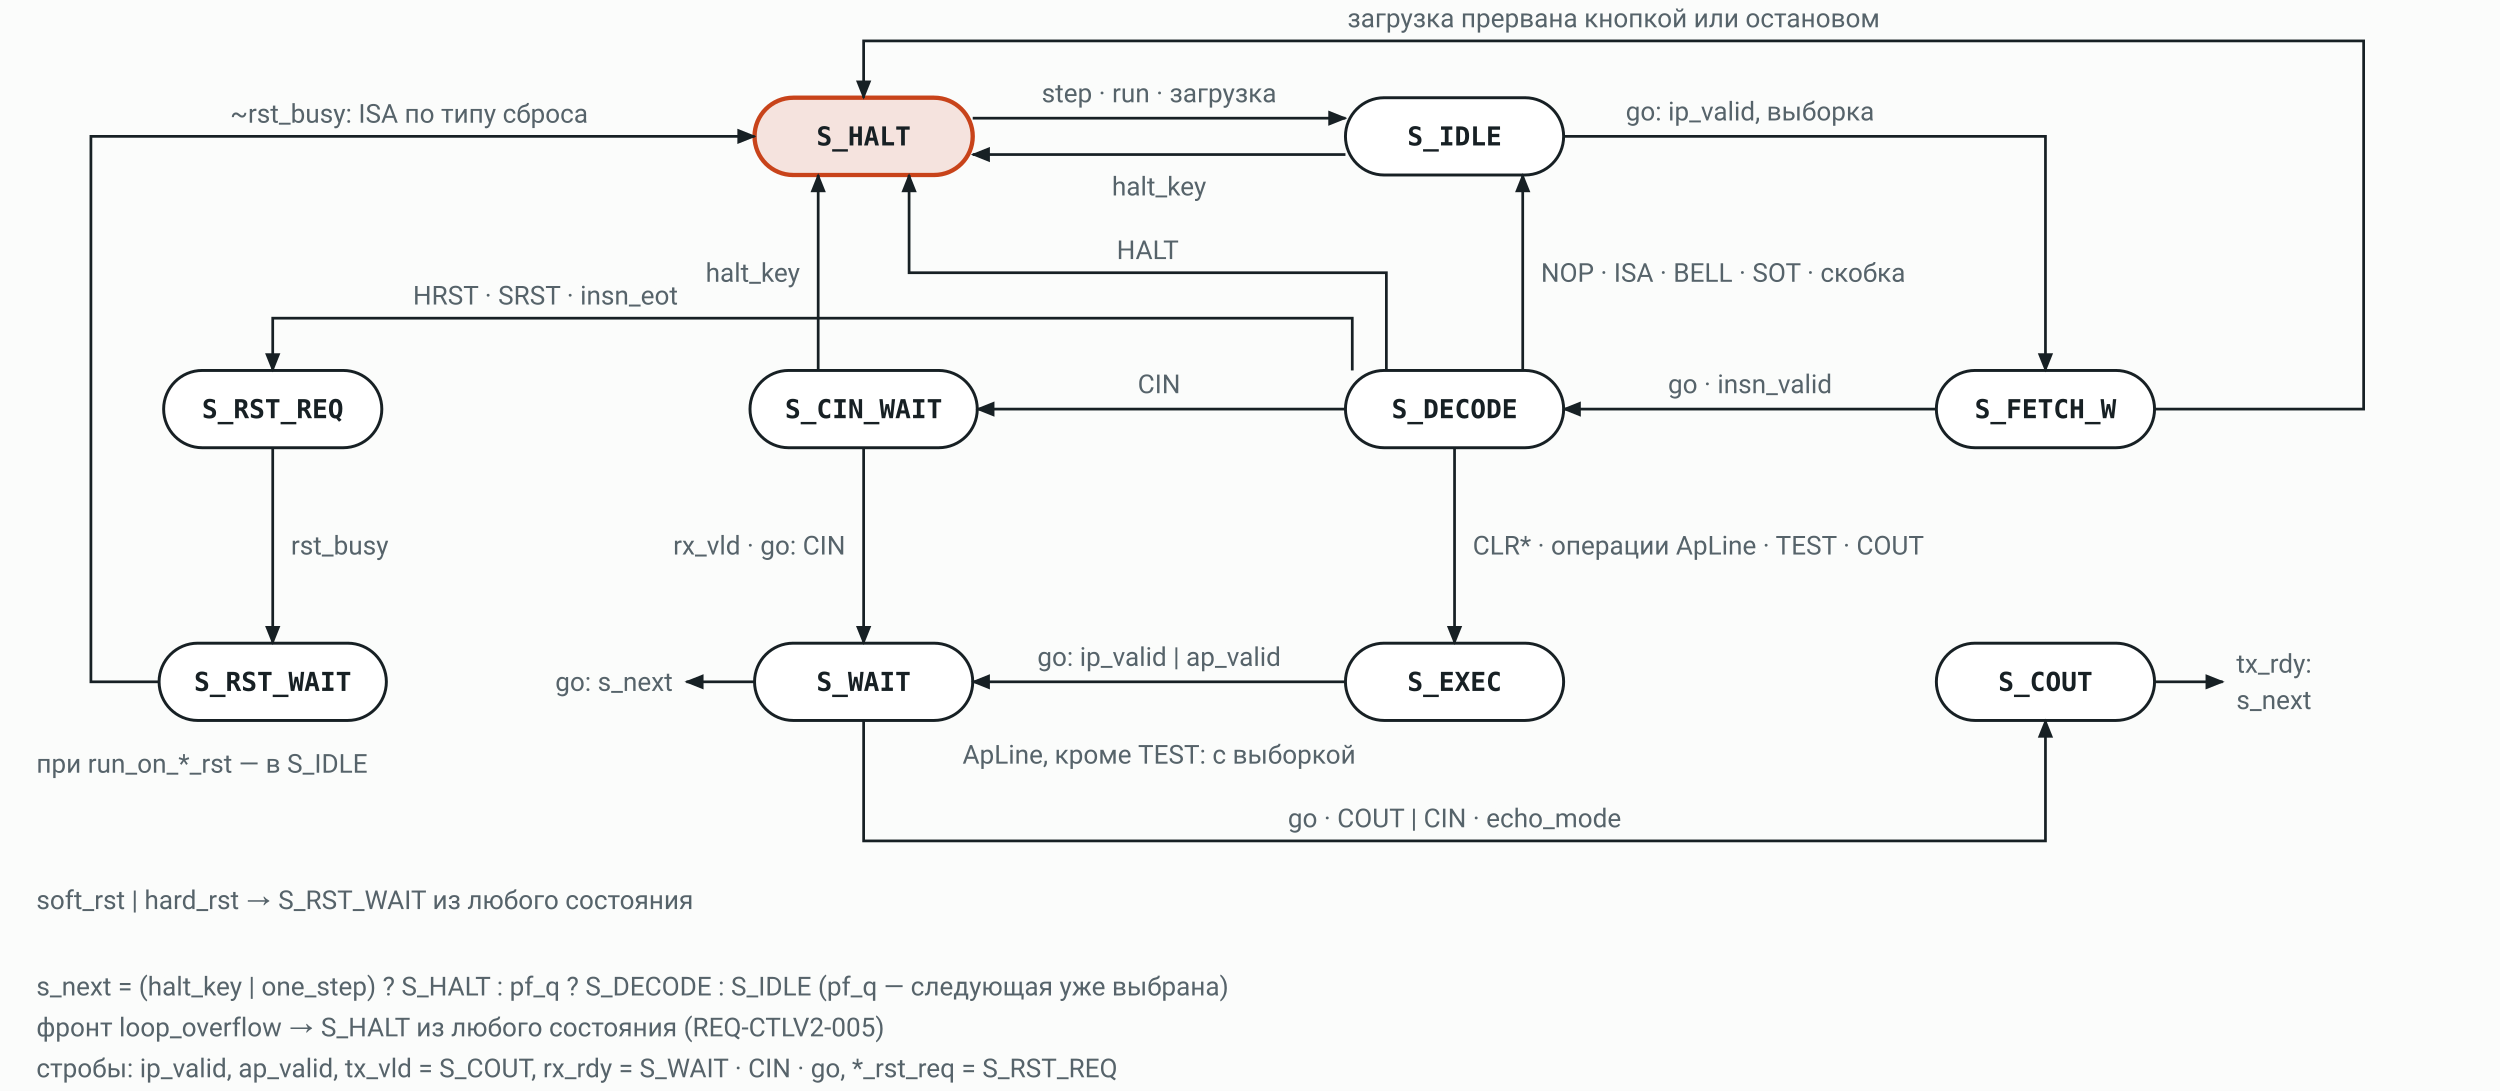
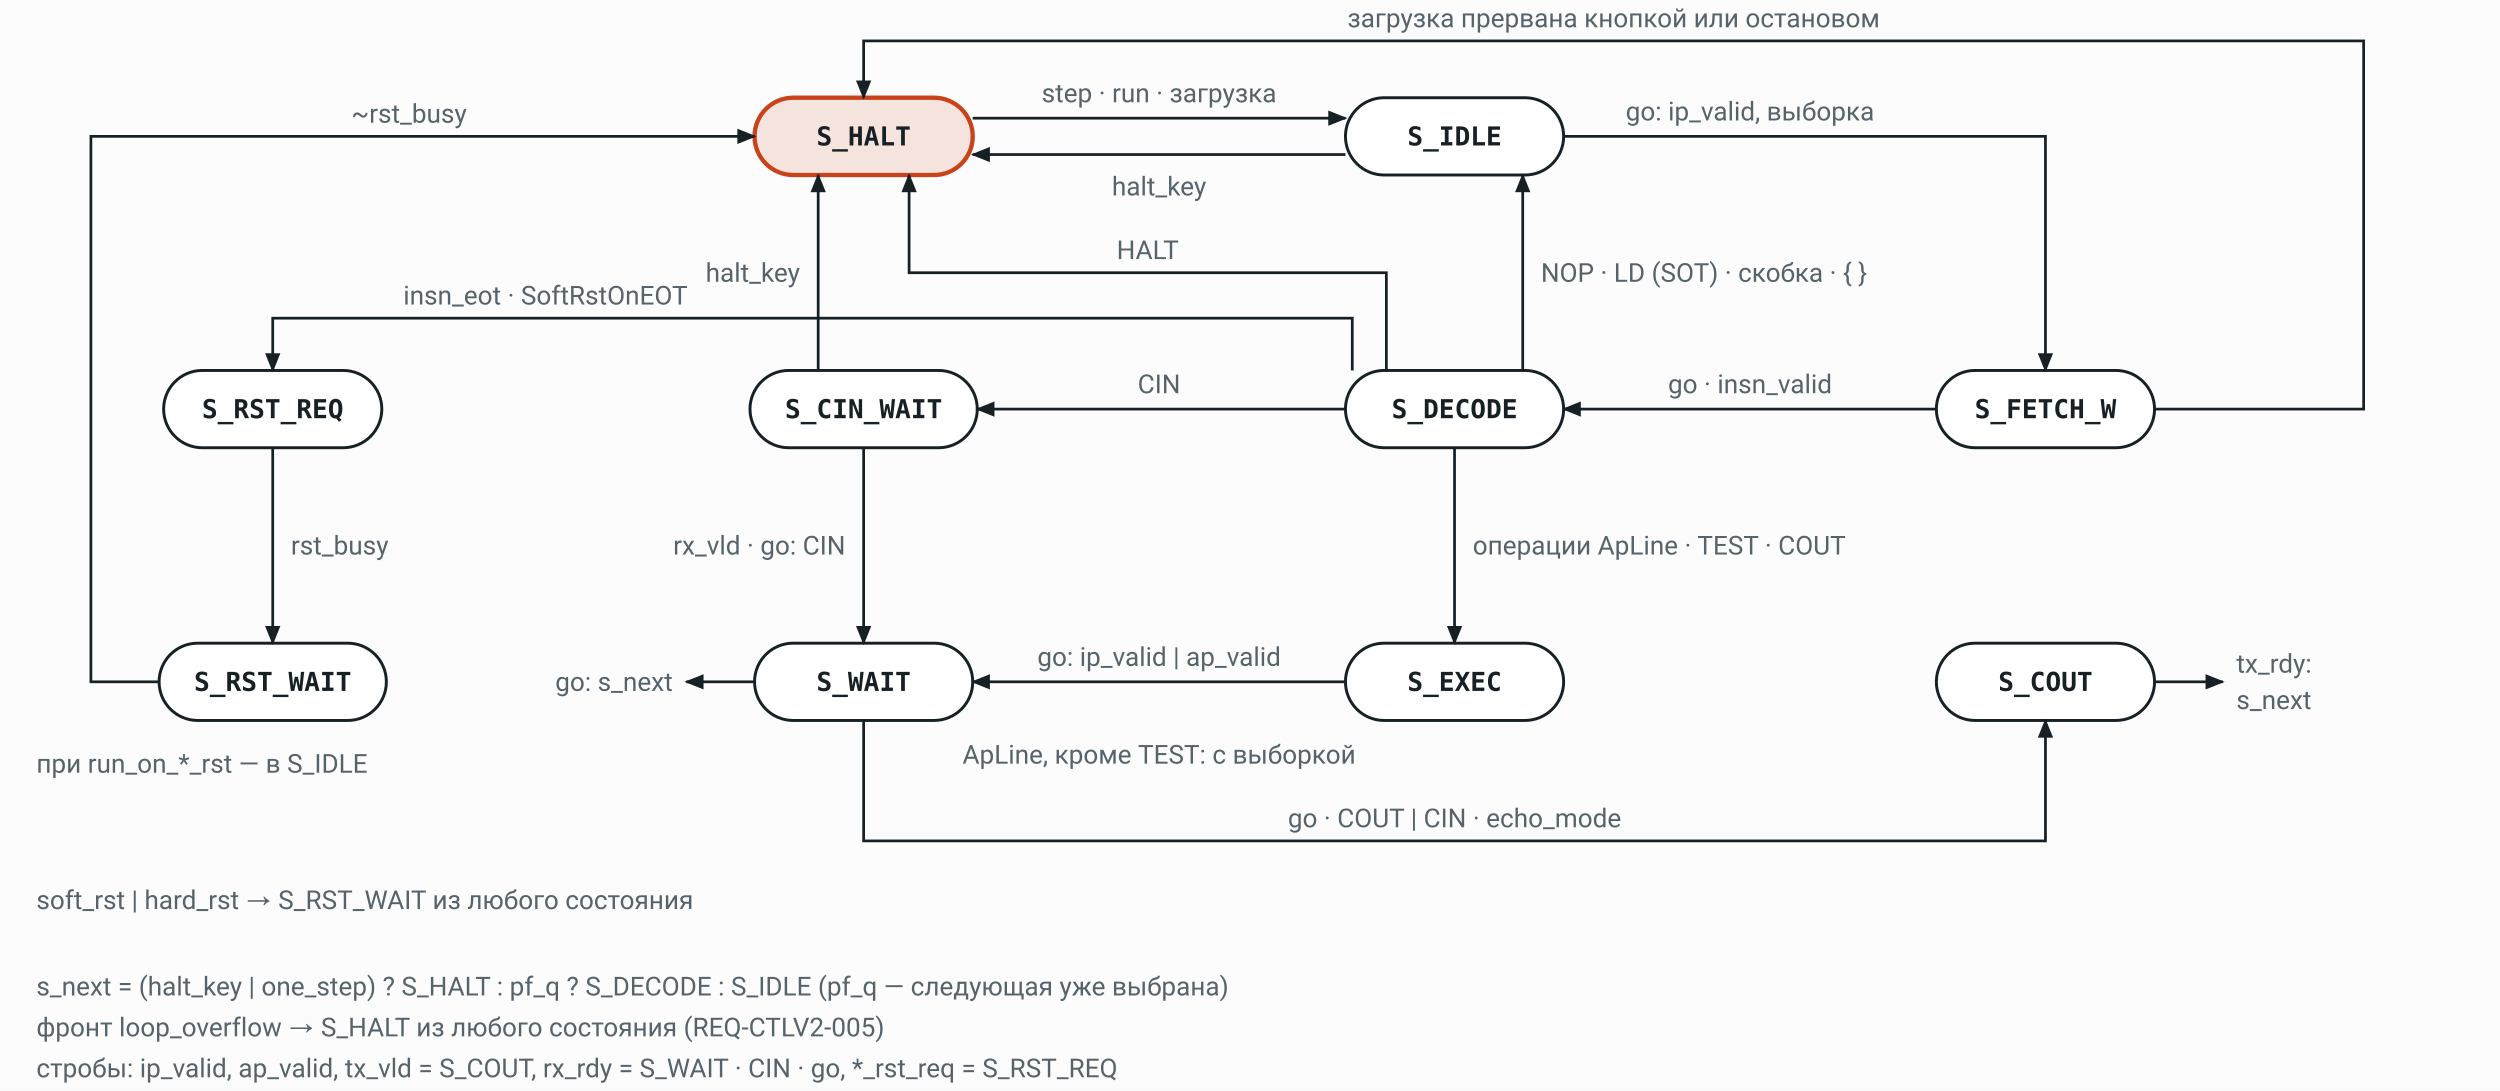
<svg xmlns="http://www.w3.org/2000/svg" viewBox="0 0 1100 480" width="1100" height="480" class="dg" role="img" aria-label="Автомат MachineCtrl: S_IDLE выдаёт выборку, S_DECODE дешифрует, S_EXEC выдаёт одну операцию линии выборки или линии данных (операции ApLine, кроме TEST, — вместе с выборкой следующей), S_WAIT ждёт её окончания; после каждой инструкции — в IDLE, сразу в DECODE, если следующая уже выбрана, или в HALT.">
  <style>
.dg { color: #172024; display: block; height: auto; color: #172024; }
.dg text { fill: currentColor; font-family: "PT Sans", "Segoe UI", Roboto, Helvetica, Arial, sans-serif; font-size: 11px; }
.dg .tt { font-family: "PT Sans Narrow", "Arial Narrow", "Roboto Condensed", Arial, sans-serif; font-weight: 700; font-size: 14px; letter-spacing: 0.02em; }
.dg .tm { font-family: "JetBrains Mono", "DejaVu Sans Mono", Consolas, "Liberation Mono", monospace; font-size: 10.5px; }
.dg .tl { fill: #56636a; font-size: 11.5px; }
.dg .tp { font-family: "JetBrains Mono", "DejaVu Sans Mono", Consolas, "Liberation Mono", monospace; font-size: 11px; }
.dg .tpi { font-family: "JetBrains Mono", "DejaVu Sans Mono", Consolas, "Liberation Mono", monospace; font-size: 10px; fill: #56636a; }
.dg .tn { fill: #56636a; font-size: 10.5px; }
.dg .tg { font-family: "JetBrains Mono", "DejaVu Sans Mono", Consolas, "Liberation Mono", monospace; font-size: 13px; font-weight: 700; }
.dg .ts { font-family: "JetBrains Mono", "DejaVu Sans Mono", Consolas, "Liberation Mono", monospace; font-size: 11.5px; font-weight: 600; }
.dg .tf { font-family: "PT Sans Narrow", "Arial Narrow", "Roboto Condensed", Arial, sans-serif; font-size: 13px; letter-spacing: 0.03em; fill: #56636a; }
.dg .tk { font-family: "PT Sans Narrow", "Arial Narrow", "Roboto Condensed", Arial, sans-serif; font-weight: 700; font-size: 14px; }
.dg .ti { font-family: "JetBrains Mono", "DejaVu Sans Mono", Consolas, "Liberation Mono", monospace; font-size: 8.5px; fill: #56636a; }
.dg .tnum { font-family: "JetBrains Mono", "DejaVu Sans Mono", Consolas, "Liberation Mono", monospace; font-size: 11px; font-weight: 700; fill: #c8431a; }
.dg .tacc { fill: #c8431a; font-weight: 700; font-size: 11.5px; }
.dg .blk { fill: #ffffff; stroke: currentColor; stroke-width: 1.2; }
.dg .blk-opt { fill: #ffffff; stroke: currentColor; stroke-width: 1.2; stroke-dasharray: 6 3; }
.dg .blk-acc { fill: rgba(200, 67, 26, 0.13); stroke: #c8431a; stroke-width: 1.6; }
.dg .frame { fill: none; stroke: #56636a; stroke-width: 1; stroke-dasharray: 2 4; }
.dg .w { fill: none; stroke: currentColor; stroke-width: 1.2; }
.dg .wd { fill: none; stroke: currentColor; stroke-width: 1.2; stroke-dasharray: 5 3; }
.dg .wacc { fill: none; stroke: #c8431a; stroke-width: 1.9; }
.dg .wbus { fill: none; stroke: currentColor; stroke-width: 3.2; }
.dg .wthin { fill: none; stroke: #56636a; stroke-width: 1; }
.dg .wv { fill: none; stroke: currentColor; stroke-width: 1.6; }
.dg .wvacc { fill: none; stroke: #c8431a; stroke-width: 2.1; }
.dg .grid { stroke: #c6cfcd; stroke-width: 1; }
.dg .ah { fill: currentColor; }
.dg .ahg { fill: #c8431a; }
.dg .ahw { fill: #a4126e; }
.dg .wwarn { fill: none; stroke: #a4126e; stroke-width: 1.8; stroke-dasharray: 6 3; }
.dg .twarn { fill: #a4126e; font-weight: 700; font-size: 11.5px; }
.dg .tl, .dg .tn, .dg .tacc, .dg .twarn { paint-order: stroke; stroke: #fbfcfb; stroke-width: 4px; stroke-linejoin: round; }
.dg .dot { fill: currentColor; }
.dg .dot-acc { fill: #c8431a; }
.dg .inv { fill: #ffffff; stroke: currentColor; stroke-width: 1.2; }
.dg .st { fill: #ffffff; stroke: currentColor; stroke-width: 1.3; }
.dg .st-acc { fill: rgba(200, 67, 26, 0.13); stroke: #c8431a; stroke-width: 1.9; }
.dg .st-dim { fill: #e3e9e8; stroke: #56636a; stroke-width: 1.1; stroke-dasharray: 4 3; }
.dg .anode { fill: #e3e9e8; stroke: #56636a; stroke-width: 1; }
.dg .kmain { fill: #ffffff; stroke: currentColor; stroke-width: 1.4; }
.dg .kga { fill: #ffffff; stroke: currentColor; stroke-width: 1.2; }
.dg .kgb { fill: #56636a; }
.dg .lit { fill: #c8431a; stroke: #c8431a; }
.dg .halo { fill: rgba(200, 67, 26, 0.13); }
.dg .tgt { fill: none; stroke: #c8431a; stroke-width: 1.3; stroke-dasharray: 3 3; }
.dg .seg { fill: #ffffff; stroke: currentColor; stroke-width: 1.1; }
.dg .seg-acc { fill: rgba(200, 67, 26, 0.13); stroke: #c8431a; stroke-width: 1.4; }
.dg .seg-off { fill: #e3e9e8; stroke: #56636a; stroke-width: 1; }
</style>
  <rect x="0" y="0" width="1100" height="480" fill="#fbfcfb" />
  <defs>
    <marker id="mcfsm-a" viewBox="0 0 10 10" refX="9" refY="5" markerWidth="7" markerHeight="7" orient="auto-start-reverse">
      <path d="M0,1 L10,5 L0,9 z" fill="#172024" stroke="none" stroke-width="0" class="ah" />
    </marker>
    <marker id="mcfsm-ag" viewBox="0 0 10 10" refX="9" refY="5" markerWidth="7" markerHeight="7" orient="auto-start-reverse">
      <path d="M0,1 L10,5 L0,9 z" fill="#c8431a" stroke="none" stroke-width="0" class="ahg" />
    </marker>
    <marker id="mcfsm-aw" viewBox="0 0 10 10" refX="9" refY="5" markerWidth="7" markerHeight="7" orient="auto-start-reverse">
      <path d="M0,1 L10,5 L0,9 z" fill="#a4126e" stroke="none" stroke-width="0" class="ahw" />
    </marker>
  </defs>
  <g transform="translate(0,0)">
    <rect x="332" y="43" width="96" height="34" rx="17" fill="#f5ddd3" stroke="#c8431a" stroke-width="1.9" class="st-acc" />
    <text x="380" y="64" fill="#172024" font-size="11" font-family="sans-serif" class="ts" text-anchor="middle">S_HALT</text>
    <rect x="592" y="43" width="96" height="34" rx="17" fill="#ffffff" stroke="#172024" stroke-width="1.3" class="st" />
    <text x="640" y="64" fill="#172024" font-size="11" font-family="sans-serif" class="ts" text-anchor="middle">S_IDLE</text>
    <rect x="72" y="163" width="96" height="34" rx="17" fill="#ffffff" stroke="#172024" stroke-width="1.3" class="st" />
    <text x="120" y="184" fill="#172024" font-size="11" font-family="sans-serif" class="ts" text-anchor="middle">S_RST_REQ</text>
    <rect x="330" y="163" width="100" height="34" rx="17" fill="#ffffff" stroke="#172024" stroke-width="1.3" class="st" />
    <text x="380" y="184" fill="#172024" font-size="11" font-family="sans-serif" class="ts" text-anchor="middle">S_CIN_WAIT</text>
    <rect x="592" y="163" width="96" height="34" rx="17" fill="#ffffff" stroke="#172024" stroke-width="1.3" class="st" />
    <text x="640" y="184" fill="#172024" font-size="11" font-family="sans-serif" class="ts" text-anchor="middle">S_DECODE</text>
    <rect x="852" y="163" width="96" height="34" rx="17" fill="#ffffff" stroke="#172024" stroke-width="1.3" class="st" />
    <text x="900" y="184" fill="#172024" font-size="11" font-family="sans-serif" class="ts" text-anchor="middle">S_FETCH_W</text>
    <rect x="70" y="283" width="100" height="34" rx="17" fill="#ffffff" stroke="#172024" stroke-width="1.3" class="st" />
    <text x="120" y="304" fill="#172024" font-size="11" font-family="sans-serif" class="ts" text-anchor="middle">S_RST_WAIT</text>
    <rect x="332" y="283" width="96" height="34" rx="17" fill="#ffffff" stroke="#172024" stroke-width="1.3" class="st" />
    <text x="380" y="304" fill="#172024" font-size="11" font-family="sans-serif" class="ts" text-anchor="middle">S_WAIT</text>
    <rect x="592" y="283" width="96" height="34" rx="17" fill="#ffffff" stroke="#172024" stroke-width="1.3" class="st" />
    <text x="640" y="304" fill="#172024" font-size="11" font-family="sans-serif" class="ts" text-anchor="middle">S_EXEC</text>
    <rect x="852" y="283" width="96" height="34" rx="17" fill="#ffffff" stroke="#172024" stroke-width="1.3" class="st" />
    <text x="900" y="304" fill="#172024" font-size="11" font-family="sans-serif" class="ts" text-anchor="middle">S_COUT</text>
    <polyline points="428,52 592,52" fill="none" stroke="#172024" stroke-width="1.2" class="w" marker-end="url(#mcfsm-a)" />
    <text x="510" y="45" fill="#56636a" font-size="11" font-family="sans-serif" class="tl" text-anchor="middle">step · run · загрузка</text>
    <polyline points="592,68 428,68" fill="none" stroke="#172024" stroke-width="1.2" class="w" marker-end="url(#mcfsm-a)" />
    <text x="510" y="86" fill="#56636a" font-size="11" font-family="sans-serif" class="tl" text-anchor="middle">halt_key</text>
    <polyline points="688,60 900,60 900,163" fill="none" stroke="#172024" stroke-width="1.2" class="w" marker-end="url(#mcfsm-a)" />
    <text x="770" y="53" fill="#56636a" font-size="11" font-family="sans-serif" class="tl" text-anchor="middle">go: ip_valid, выборка</text>
    <polyline points="852,180 688,180" fill="none" stroke="#172024" stroke-width="1.2" class="w" marker-end="url(#mcfsm-a)" />
    <text x="770" y="173" fill="#56636a" font-size="11" font-family="sans-serif" class="tl" text-anchor="middle">go · insn_valid</text>
    <polyline points="948,180 1040,180 1040,18 380,18 380,43" fill="none" stroke="#172024" stroke-width="1.2" class="w" marker-end="url(#mcfsm-a)" />
    <text x="710" y="12" fill="#56636a" font-size="11" font-family="sans-serif" class="tl" text-anchor="middle">загрузка прервана кнопкой или остановом</text>
    <polyline points="670,163 670,77" fill="none" stroke="#172024" stroke-width="1.2" class="w" marker-end="url(#mcfsm-a)" />
-     <text x="678" y="124" fill="#56636a" font-size="11" font-family="sans-serif" class="tl" text-anchor="start">NOP · ISA · BELL · SOT · скобка</text>
+     <text x="678" y="124" fill="#56636a" font-size="11" font-family="sans-serif" class="tl" text-anchor="start">NOP · LD (SOT) · скобка · { }</text>
    <polyline points="610,163 610,120 400,120 400,77" fill="none" stroke="#172024" stroke-width="1.2" class="w" marker-end="url(#mcfsm-a)" />
    <text x="505" y="114" fill="#56636a" font-size="11" font-family="sans-serif" class="tl" text-anchor="middle">HALT</text>
    <polyline points="595,163 595,140 120,140 120,163" fill="none" stroke="#172024" stroke-width="1.2" class="w" marker-end="url(#mcfsm-a)" />
-     <text x="240" y="134" fill="#56636a" font-size="11" font-family="sans-serif" class="tl" text-anchor="middle">HRST · SRST · insn_eot</text>
+     <text x="240" y="134" fill="#56636a" font-size="11" font-family="sans-serif" class="tl" text-anchor="middle">insn_eot · SoftRstOnEOT</text>
    <polyline points="592,180 430,180" fill="none" stroke="#172024" stroke-width="1.2" class="w" marker-end="url(#mcfsm-a)" />
    <text x="510" y="173" fill="#56636a" font-size="11" font-family="sans-serif" class="tl" text-anchor="middle">CIN</text>
    <polyline points="360,163 360,77" fill="none" stroke="#172024" stroke-width="1.2" class="w" marker-end="url(#mcfsm-a)" />
    <text x="352" y="124" fill="#56636a" font-size="11" font-family="sans-serif" class="tl" text-anchor="end">halt_key</text>
    <polyline points="380,197 380,283" fill="none" stroke="#172024" stroke-width="1.2" class="w" marker-end="url(#mcfsm-a)" />
    <text x="372" y="244" fill="#56636a" font-size="11" font-family="sans-serif" class="tl" text-anchor="end">rx_vld · go: CIN</text>
    <polyline points="640,197 640,283" fill="none" stroke="#172024" stroke-width="1.2" class="w" marker-end="url(#mcfsm-a)" />
-     <text x="648" y="244" fill="#56636a" font-size="11" font-family="sans-serif" class="tl" text-anchor="start">CLR* · операции ApLine · TEST · COUT</text>
+     <text x="648" y="244" fill="#56636a" font-size="11" font-family="sans-serif" class="tl" text-anchor="start">операции ApLine · TEST · COUT</text>
    <polyline points="592,300 428,300" fill="none" stroke="#172024" stroke-width="1.2" class="w" marker-end="url(#mcfsm-a)" />
    <text x="510" y="293" fill="#56636a" font-size="11" font-family="sans-serif" class="tl" text-anchor="middle">go: ip_valid | ap_valid</text>
    <text x="510" y="336" fill="#56636a" font-size="11" font-family="sans-serif" class="tl" text-anchor="middle">ApLine, кроме TEST: с выборкой</text>
    <polyline points="380,317 380,370 900,370 900,317" fill="none" stroke="#172024" stroke-width="1.2" class="w" marker-end="url(#mcfsm-a)" />
    <text x="640" y="364" fill="#56636a" font-size="11" font-family="sans-serif" class="tl" text-anchor="middle">go · COUT | CIN · echo_mode</text>
    <polyline points="120,197 120,283" fill="none" stroke="#172024" stroke-width="1.2" class="w" marker-end="url(#mcfsm-a)" />
    <text x="128" y="244" fill="#56636a" font-size="11" font-family="sans-serif" class="tl" text-anchor="start">rst_busy</text>
    <polyline points="70,300 40,300 40,60 332,60" fill="none" stroke="#172024" stroke-width="1.2" class="w" marker-end="url(#mcfsm-a)" />
-     <text x="180" y="54" fill="#56636a" font-size="11" font-family="sans-serif" class="tl" text-anchor="middle">~rst_busy: ISA по типу сброса</text>
+     <text x="180" y="54" fill="#56636a" font-size="11" font-family="sans-serif" class="tl" text-anchor="middle">~rst_busy</text>
    <text x="16" y="340" fill="#56636a" font-size="11" font-family="sans-serif" class="tl" text-anchor="start">при run_on_*_rst — в S_IDLE</text>
    <text x="16" y="400" fill="#56636a" font-size="11" font-family="sans-serif" class="tl" text-anchor="start">soft_rst | hard_rst → S_RST_WAIT из любого состояния</text>
    <polyline points="332,300 302,300" fill="none" stroke="#172024" stroke-width="1.2" class="w" marker-end="url(#mcfsm-a)" />
    <text x="296" y="304" fill="#56636a" font-size="11" font-family="sans-serif" class="tl" text-anchor="end">go: s_next</text>
    <polyline points="948,300 978,300" fill="none" stroke="#172024" stroke-width="1.2" class="w" marker-end="url(#mcfsm-a)" />
    <text x="984" y="296" fill="#56636a" font-size="11" font-family="sans-serif" class="tl" text-anchor="start">tx_rdy:</text>
    <text x="984" y="312" fill="#56636a" font-size="11" font-family="sans-serif" class="tl" text-anchor="start">s_next</text>
    <text x="16" y="438" fill="#56636a" font-size="11" font-family="sans-serif" class="tl" text-anchor="start">s_next = (halt_key | one_step) ? S_HALT : pf_q ? S_DECODE : S_IDLE   (pf_q — следующая уже выбрана)</text>
    <text x="16" y="456" fill="#56636a" font-size="11" font-family="sans-serif" class="tl" text-anchor="start">фронт loop_overflow → S_HALT из любого состояния (REQ-CTLV2-005)</text>
    <text x="16" y="474" fill="#56636a" font-size="11" font-family="sans-serif" class="tl" text-anchor="start">стробы: ip_valid, ap_valid, tx_vld = S_COUT, rx_rdy = S_WAIT · CIN · go, *_rst_req = S_RST_REQ</text>
  </g>
</svg>
